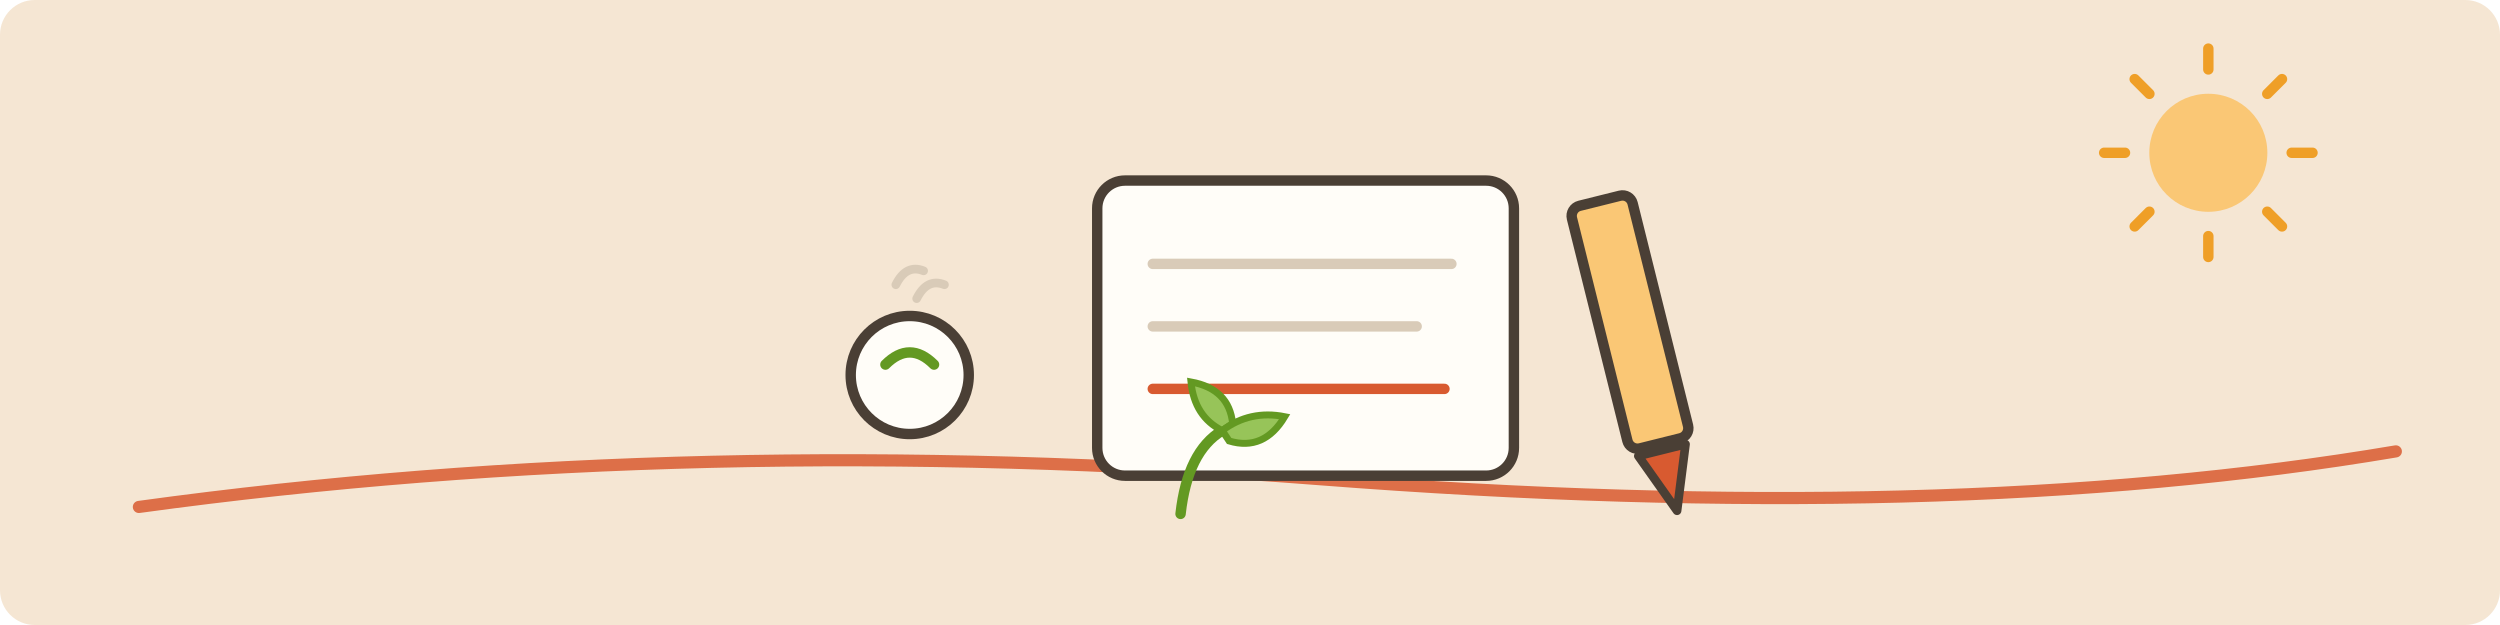
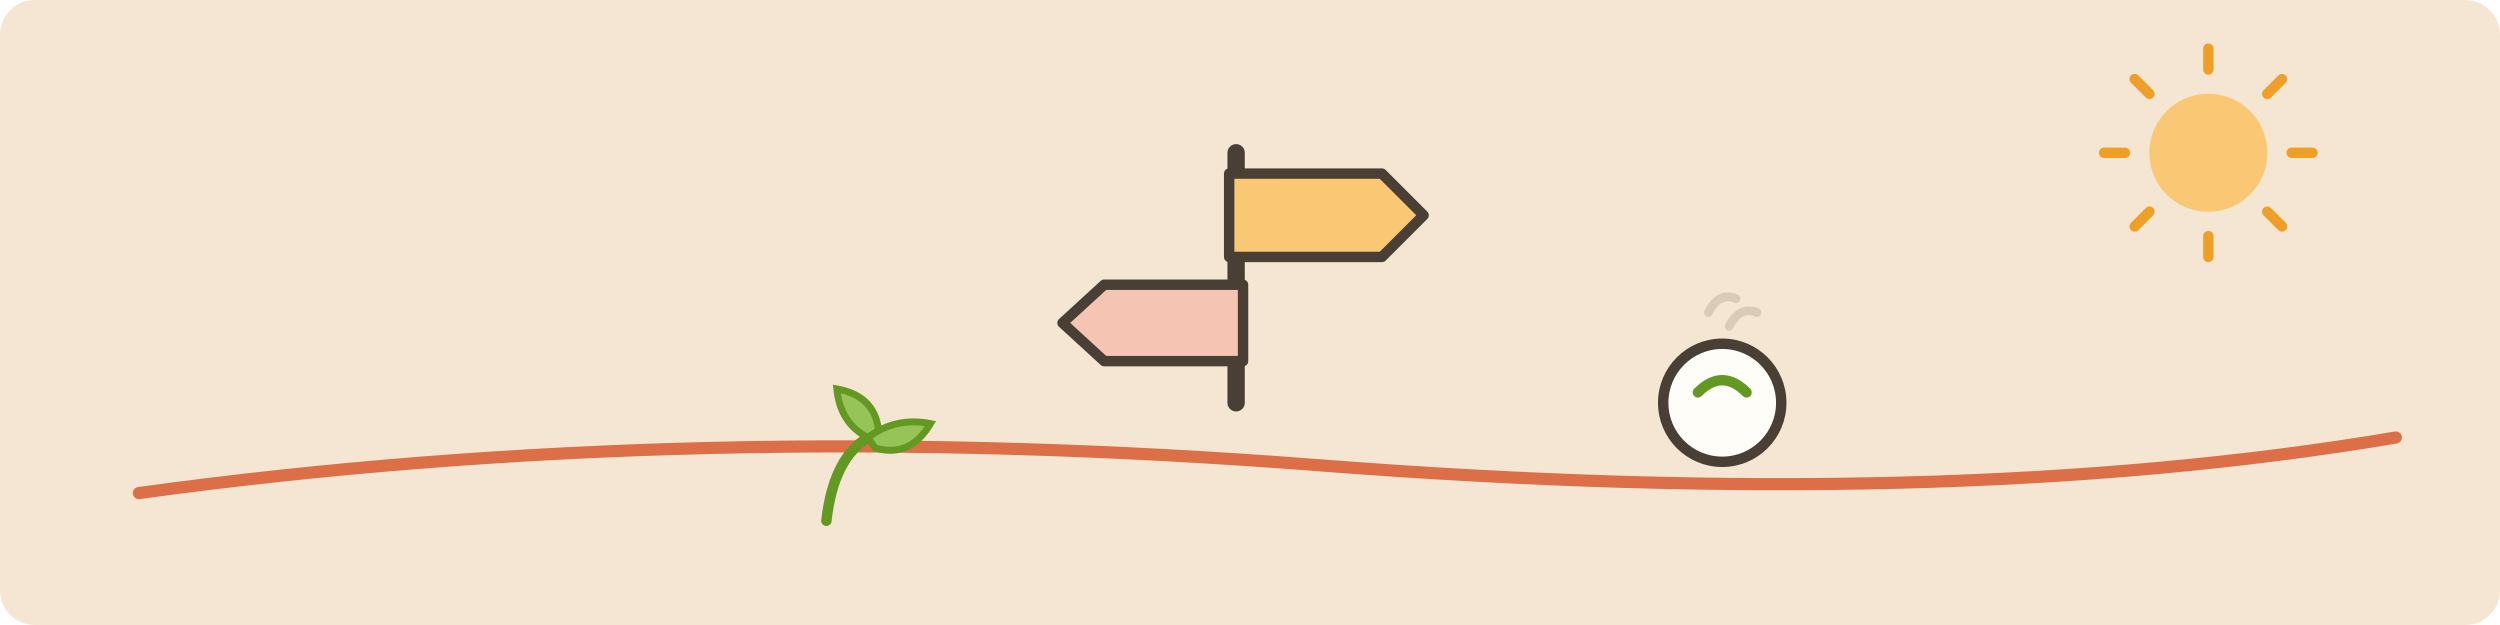
<svg xmlns="http://www.w3.org/2000/svg" width="720" height="180" viewBox="0 0 720 180" role="img" aria-hidden="true">
  <style>
.ec-bg{fill:#F5E6D3}
.ec-paper{fill:#FFFDF8}
.ec-ln{stroke:#4A3F35}
.ec-rule{stroke:#D9CBB8}
+ .ec-ink{fill:#4A3F35}
@media (prefers-color-scheme: dark){
.ec-bg{fill:#33251B}
.ec-paper{fill:#241D15}
.ec-ln{stroke:#EFE7DA}
.ec-rule{stroke:#5C5044}
+ .ec-ink{fill:#EFE7DA}
}
</style>
  <rect width="720" height="180" rx="10" class="ec-bg" />
  <g transform="translate(636,44)">
    <circle cx="0" cy="0" r="17" fill="#FAC775" />
    <line x1="0" y1="-24" x2="0" y2="-30" stroke="#EF9F27" stroke-width="3" stroke-linecap="round" transform="rotate(0)" />
    <line x1="0" y1="-24" x2="0" y2="-30" stroke="#EF9F27" stroke-width="3" stroke-linecap="round" transform="rotate(45)" />
    <line x1="0" y1="-24" x2="0" y2="-30" stroke="#EF9F27" stroke-width="3" stroke-linecap="round" transform="rotate(90)" />
    <line x1="0" y1="-24" x2="0" y2="-30" stroke="#EF9F27" stroke-width="3" stroke-linecap="round" transform="rotate(135)" />
    <line x1="0" y1="-24" x2="0" y2="-30" stroke="#EF9F27" stroke-width="3" stroke-linecap="round" transform="rotate(180)" />
    <line x1="0" y1="-24" x2="0" y2="-30" stroke="#EF9F27" stroke-width="3" stroke-linecap="round" transform="rotate(225)" />
    <line x1="0" y1="-24" x2="0" y2="-30" stroke="#EF9F27" stroke-width="3" stroke-linecap="round" transform="rotate(270)" />
    <line x1="0" y1="-24" x2="0" y2="-30" stroke="#EF9F27" stroke-width="3" stroke-linecap="round" transform="rotate(315)" />
  </g>
-   <path d="M40 146 Q200 124 380 138 T690 130" fill="none" stroke="#D85A30" stroke-width="3.5" stroke-linecap="round" opacity="0.85" />
-   <g transform="translate(316,52)">
-     <rect width="120" height="85" rx="8" class="ec-paper ec-ln" stroke-width="3" />
-     <line x1="16" y1="24" x2="102" y2="24" class="ec-rule" stroke-width="3" stroke-linecap="round" />
-     <line x1="16" y1="42" x2="92" y2="42" class="ec-rule" stroke-width="3" stroke-linecap="round" />
-     <line x1="16" y1="60" x2="100" y2="60" stroke="#D85A30" stroke-width="3" stroke-linecap="round" />
+   <path d="M40 142 Q200 120 380 134 T690 126" fill="none" stroke="#D85A30" stroke-width="3.5" stroke-linecap="round" opacity="0.85" />
+   <g transform="translate(356,44)">
+     <line x1="0" y1="0" x2="0" y2="72" class="ec-ln" stroke-width="5" stroke-linecap="round" />
+     <path d="M-2 6 h44 l12 12 -12 12 h-44 Z" fill="#FAC775" class="ec-ln" stroke-width="3" stroke-linejoin="round" />
+     <path d="M2 38 h-40 l-12 11 12 11 h40 Z" fill="#F5C4B3" class="ec-ln" stroke-width="3" stroke-linejoin="round" />
  </g>
-   <g transform="translate(262,108)">
+   <g transform="translate(238,150)">
+     <path d="M0 0 Q2 -18 12 -24" fill="none" stroke="#639922" stroke-width="3" stroke-linecap="round" />
+     <path d="M12 -24 Q4 -28 3 -38 Q14 -36 15 -26 Z" fill="#97C459" stroke="#639922" stroke-width="2" />
+     <path d="M12 -24 Q20 -30 30 -28 Q24 -18 14 -21 Z" fill="#97C459" stroke="#639922" stroke-width="2" />
+   </g>
+   <g transform="translate(496,116)">
    <circle cx="0" cy="0" r="17" class="ec-paper ec-ln" stroke-width="3" />
    <path d="M-7 -3 Q0 -10 7 -3" fill="none" stroke="#639922" stroke-width="3" stroke-linecap="round" />
    <path d="M-4 -26 Q-1 -32 4 -30 M2 -22 Q5 -28 10 -26" fill="none" class="ec-rule" stroke-width="2.5" stroke-linecap="round" />
  </g>
-   <g transform="translate(452,60) rotate(-14)">
-     <rect width="18" height="72" rx="3" fill="#FAC775" class="ec-ln" stroke-width="3" />
-     <path d="M2 74 L9 92 L16 74 Z" fill="#D85A30" class="ec-ln" stroke-width="2.5" stroke-linejoin="round" />
-   </g>
-   <g transform="translate(340,148)">
-     <path d="M0 0 Q2 -18 12 -24" fill="none" stroke="#639922" stroke-width="3" stroke-linecap="round" />
-     <path d="M12 -24 Q4 -28 3 -38 Q14 -36 15 -26 Z" fill="#97C459" stroke="#639922" stroke-width="2" />
-     <path d="M12 -24 Q20 -30 30 -28 Q24 -18 14 -21 Z" fill="#97C459" stroke="#639922" stroke-width="2" />
-   </g>
</svg>
